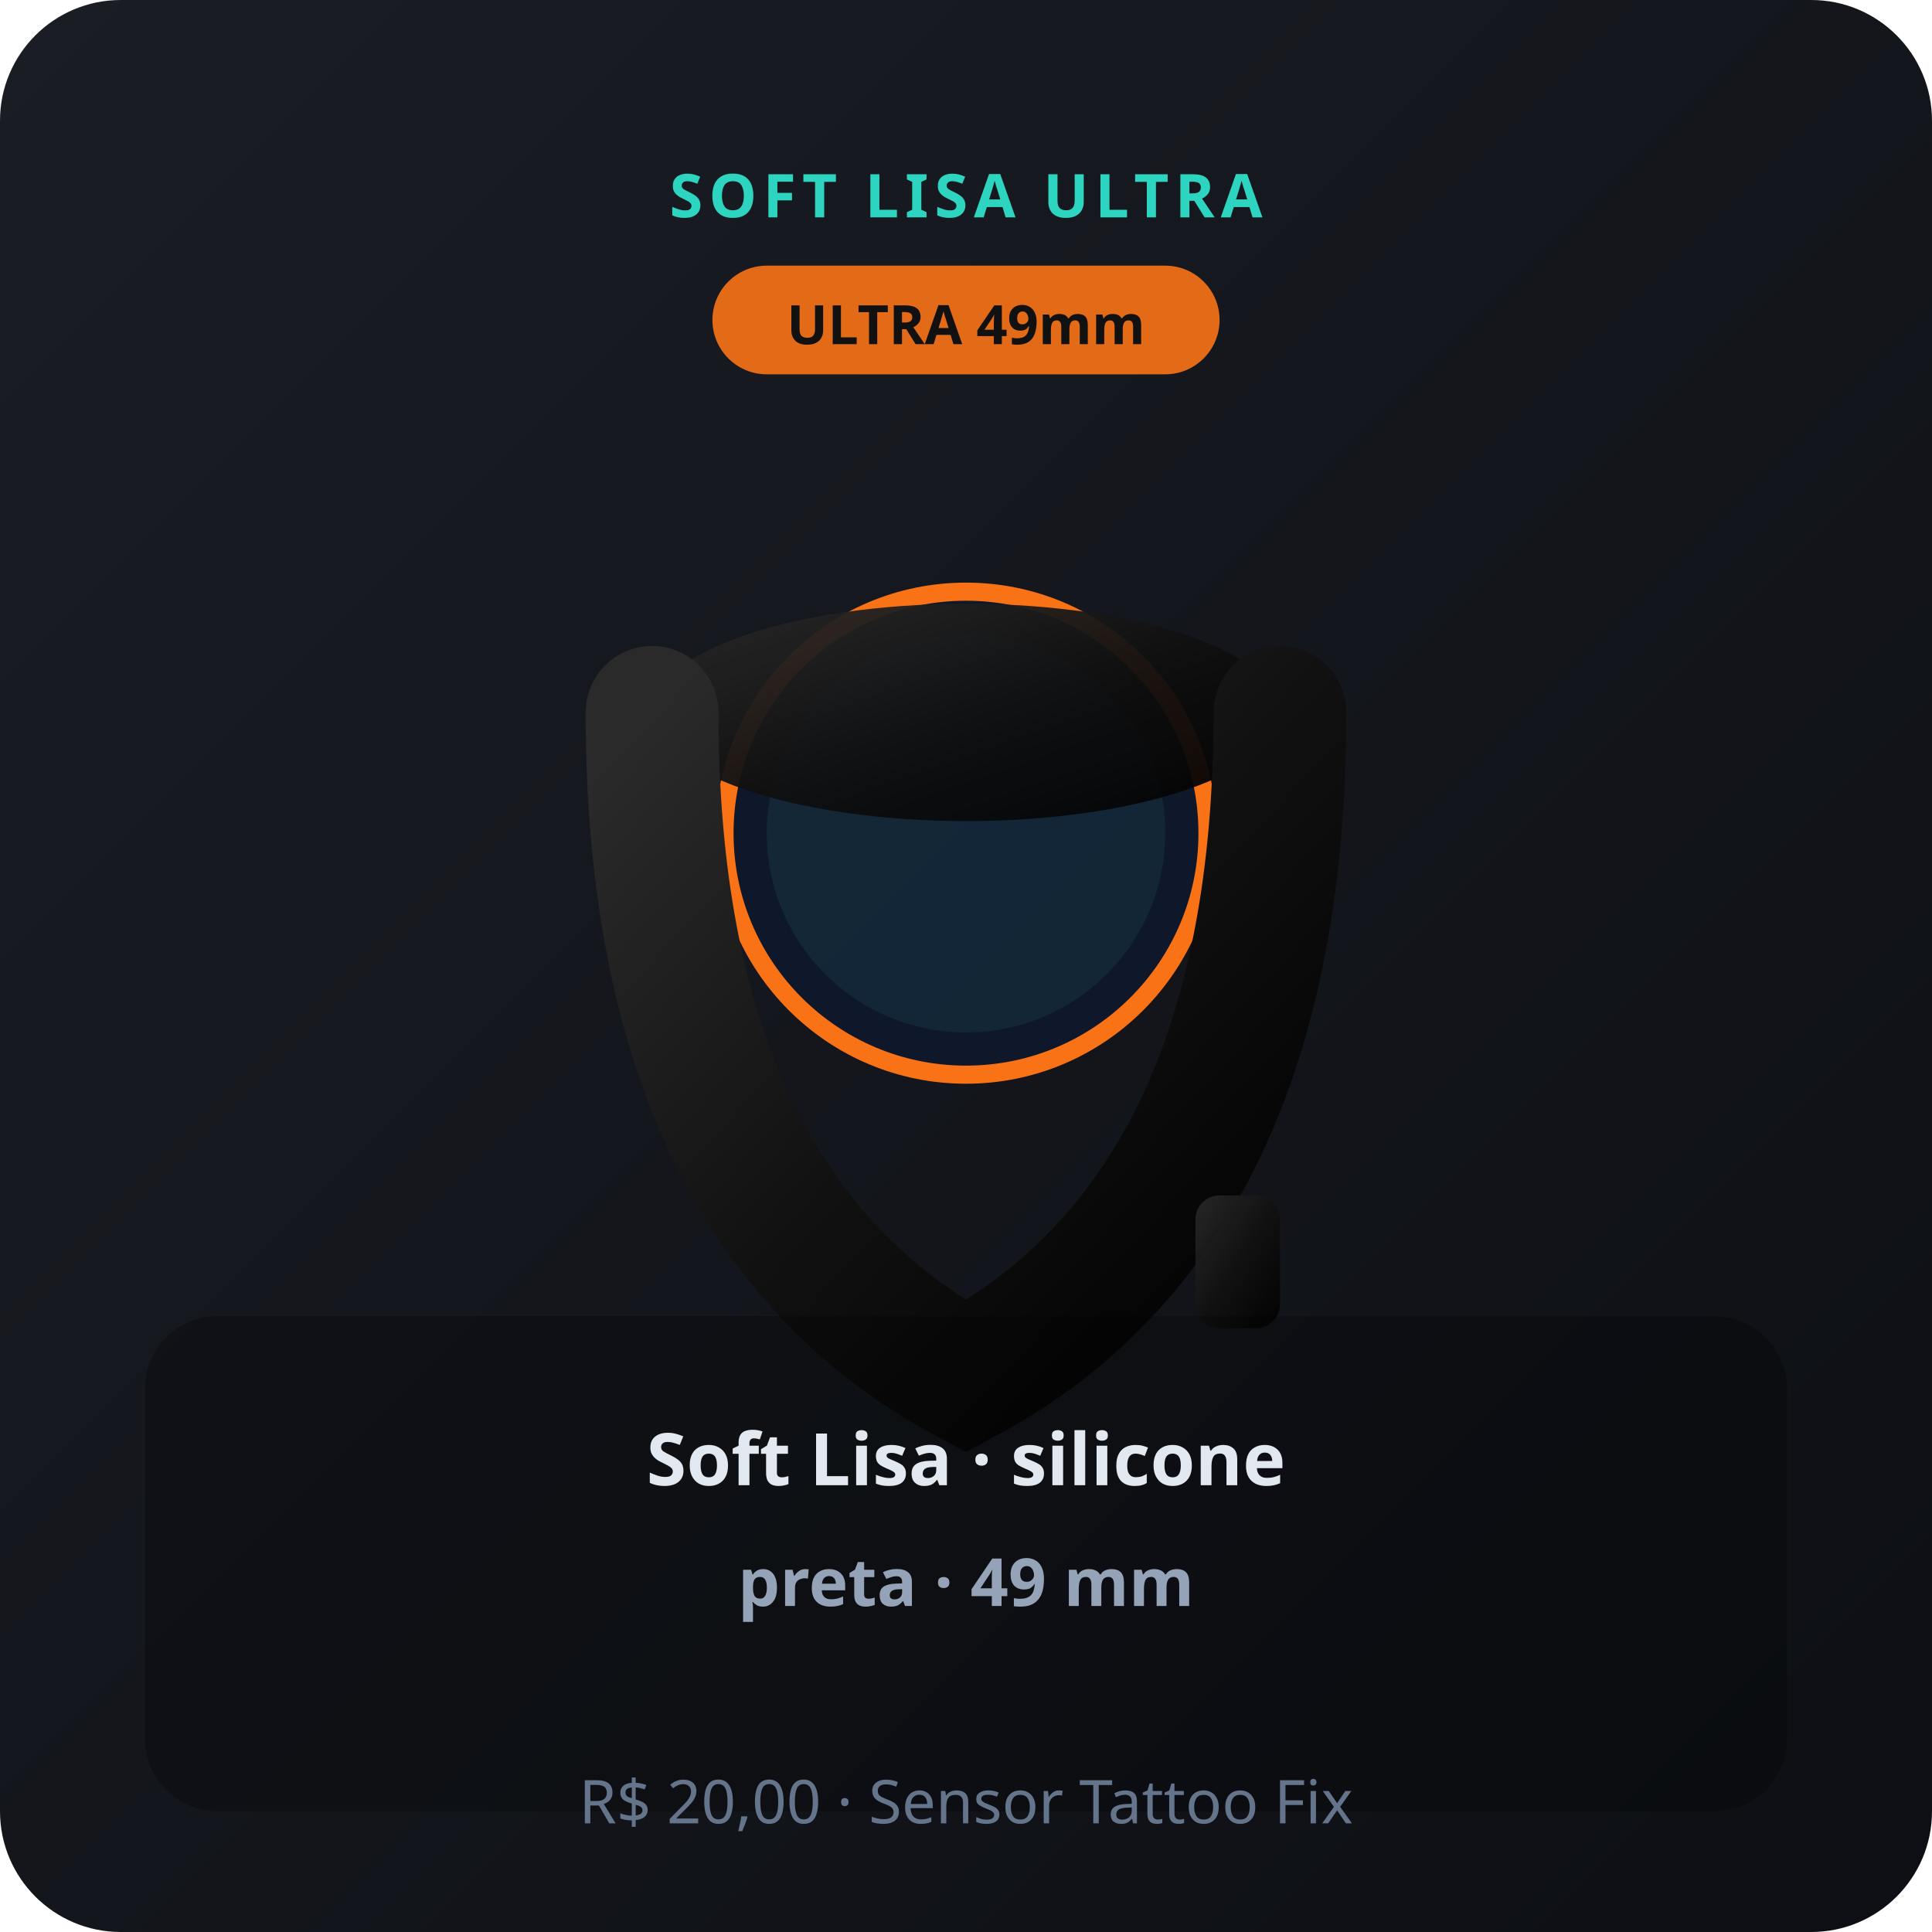
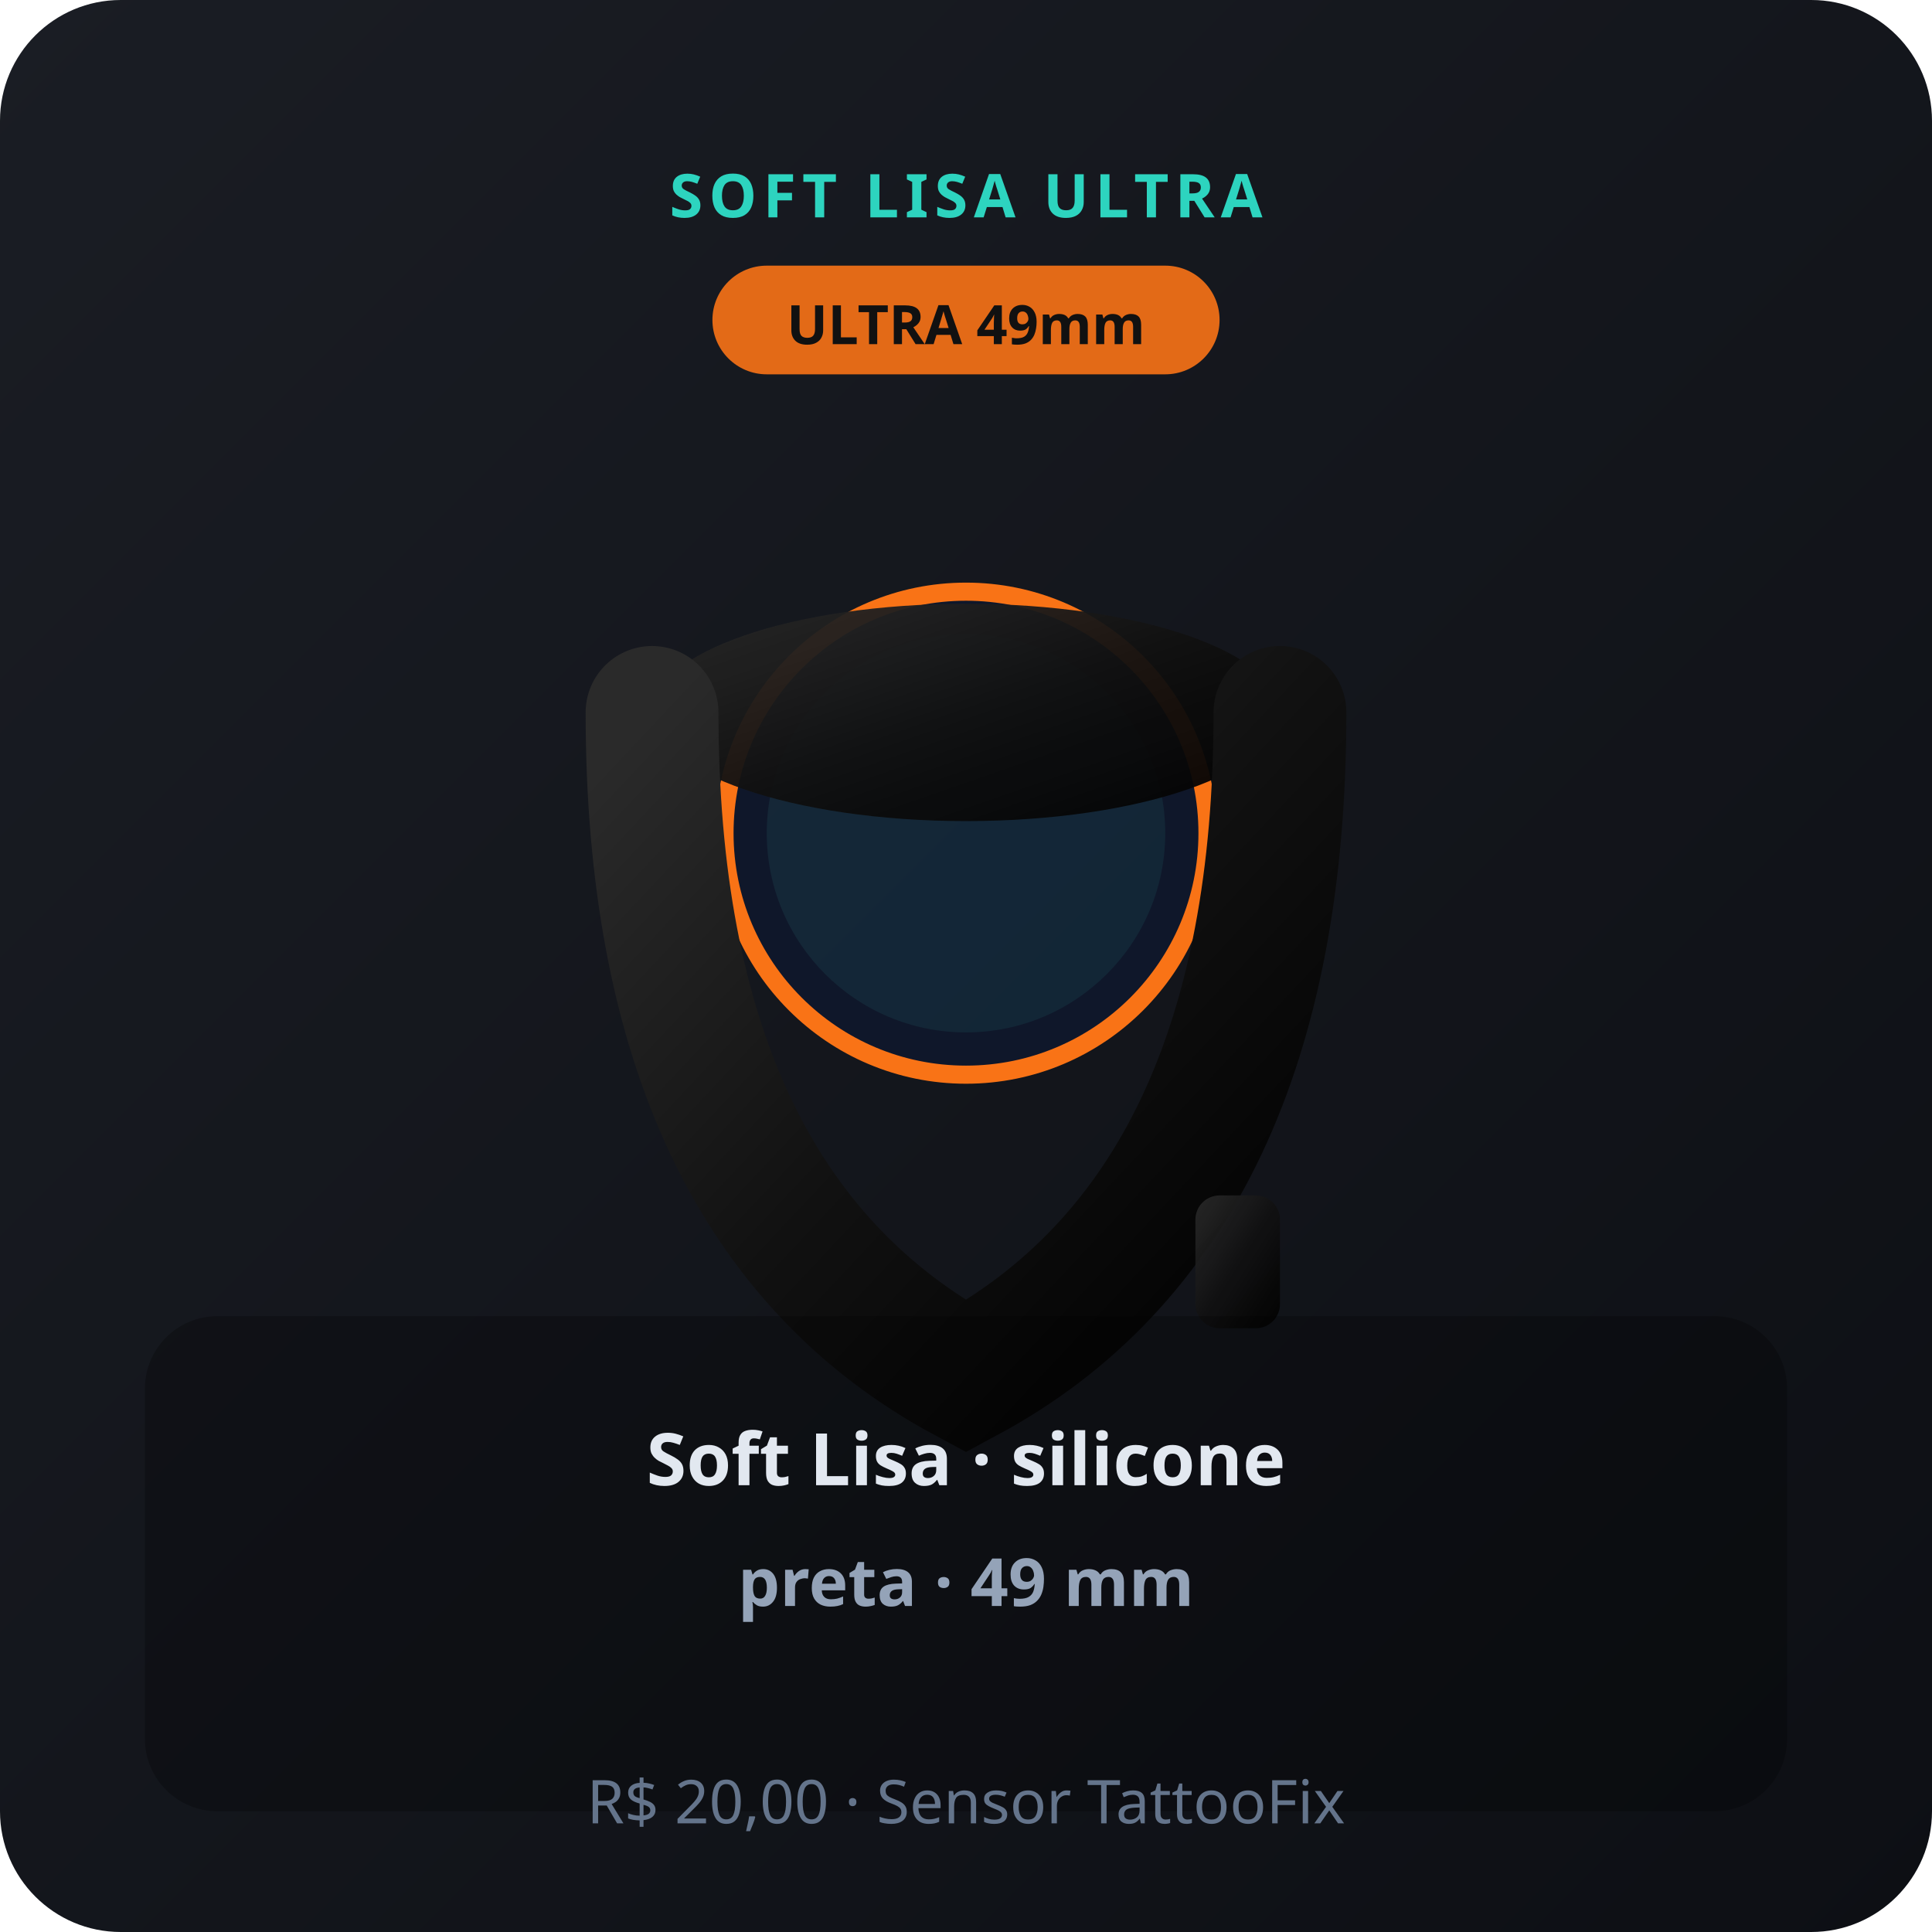
<svg xmlns="http://www.w3.org/2000/svg" viewBox="0 0 320 320" role="img" aria-label="Pulseira de Silicone Soft Lisa Tradicional — preta (49mm)">
  <defs>
    <linearGradient id="bgpulseirasportpretaultra49" x1="0%" y1="0%" x2="100%" y2="100%">
      <stop offset="0%" stop-color="#1a1d24" />
      <stop offset="100%" stop-color="#0d0f14" />
    </linearGradient>
    <linearGradient id="bandpulseirasportpretaultra49" x1="0%" y1="0%" x2="100%" y2="100%">
      <stop offset="0%" stop-color="#2a2a2a" />
      <stop offset="50%" stop-color="#111111" />
      <stop offset="100%" stop-color="#000000" />
    </linearGradient>
    <linearGradient id="accentpulseirasportpretaultra49" x1="0%" y1="0%" x2="100%" y2="100%">
      <stop offset="0%" stop-color="#5eead4" />
      <stop offset="100%" stop-color="#2dd4bf" />
    </linearGradient>
  </defs>
  <rect width="320" height="320" rx="20" fill="url(#bgpulseirasportpretaultra49)" />
  <text x="160" y="36" text-anchor="middle" fill="#2dd4bf" font-family="system-ui,sans-serif" font-size="10" font-weight="700" letter-spacing="1">SOFT LISA ULTRA</text>
  <rect x="118" y="44" width="84" height="18" rx="9" fill="#f97316" opacity="0.9" />
  <text x="160" y="57" text-anchor="middle" fill="#111" font-family="system-ui,sans-serif" font-size="9" font-weight="800">ULTRA 49mm</text>
  <rect x="148" y="108" width="24" height="20" rx="6" fill="#1e293b" stroke="url(#accentpulseirasportpretaultra49)" stroke-width="1.5" />
  <circle cx="160" cy="138" r="40" fill="#0f172a" stroke="#f97316" stroke-width="3" />
  <circle cx="160" cy="138" r="33" fill="url(#accentpulseirasportpretaultra49)" opacity="0.08" />
  <ellipse cx="160" cy="118" rx="52" ry="18" fill="url(#bandpulseirasportpretaultra49)" opacity="0.95" />
  <path d="M108 118 Q108 200 160 228 Q212 200 212 118" fill="none" stroke="url(#bandpulseirasportpretaultra49)" stroke-width="22" stroke-linecap="round" />
  <rect x="198" y="198" width="14" height="22" rx="4" fill="url(#bandpulseirasportpretaultra49)" opacity="0.9" />
  <rect x="24" y="218" width="272" height="82" rx="12" fill="#000" fill-opacity="0.25" />
  <text x="160" y="246" text-anchor="middle" fill="#e2e8f0" font-family="system-ui,sans-serif" font-size="12" font-weight="700">Soft Lisa · silicone</text>
  <text x="160" y="266" text-anchor="middle" fill="#94a3b8" font-family="system-ui,sans-serif" font-size="11" font-weight="600">preta · 49 mm</text>
-   <text x="160" y="302" text-anchor="middle" fill="#64748b" font-family="system-ui,sans-serif" font-size="10">R$ 20,00 · Sensor Tattoo Fix</text>
+   <text x="160" y="302" text-anchor="middle" fill="#64748b" font-family="system-ui,sans-serif" font-size="10">R$ 20,00 · Sensor TattooFix</text>
</svg>
